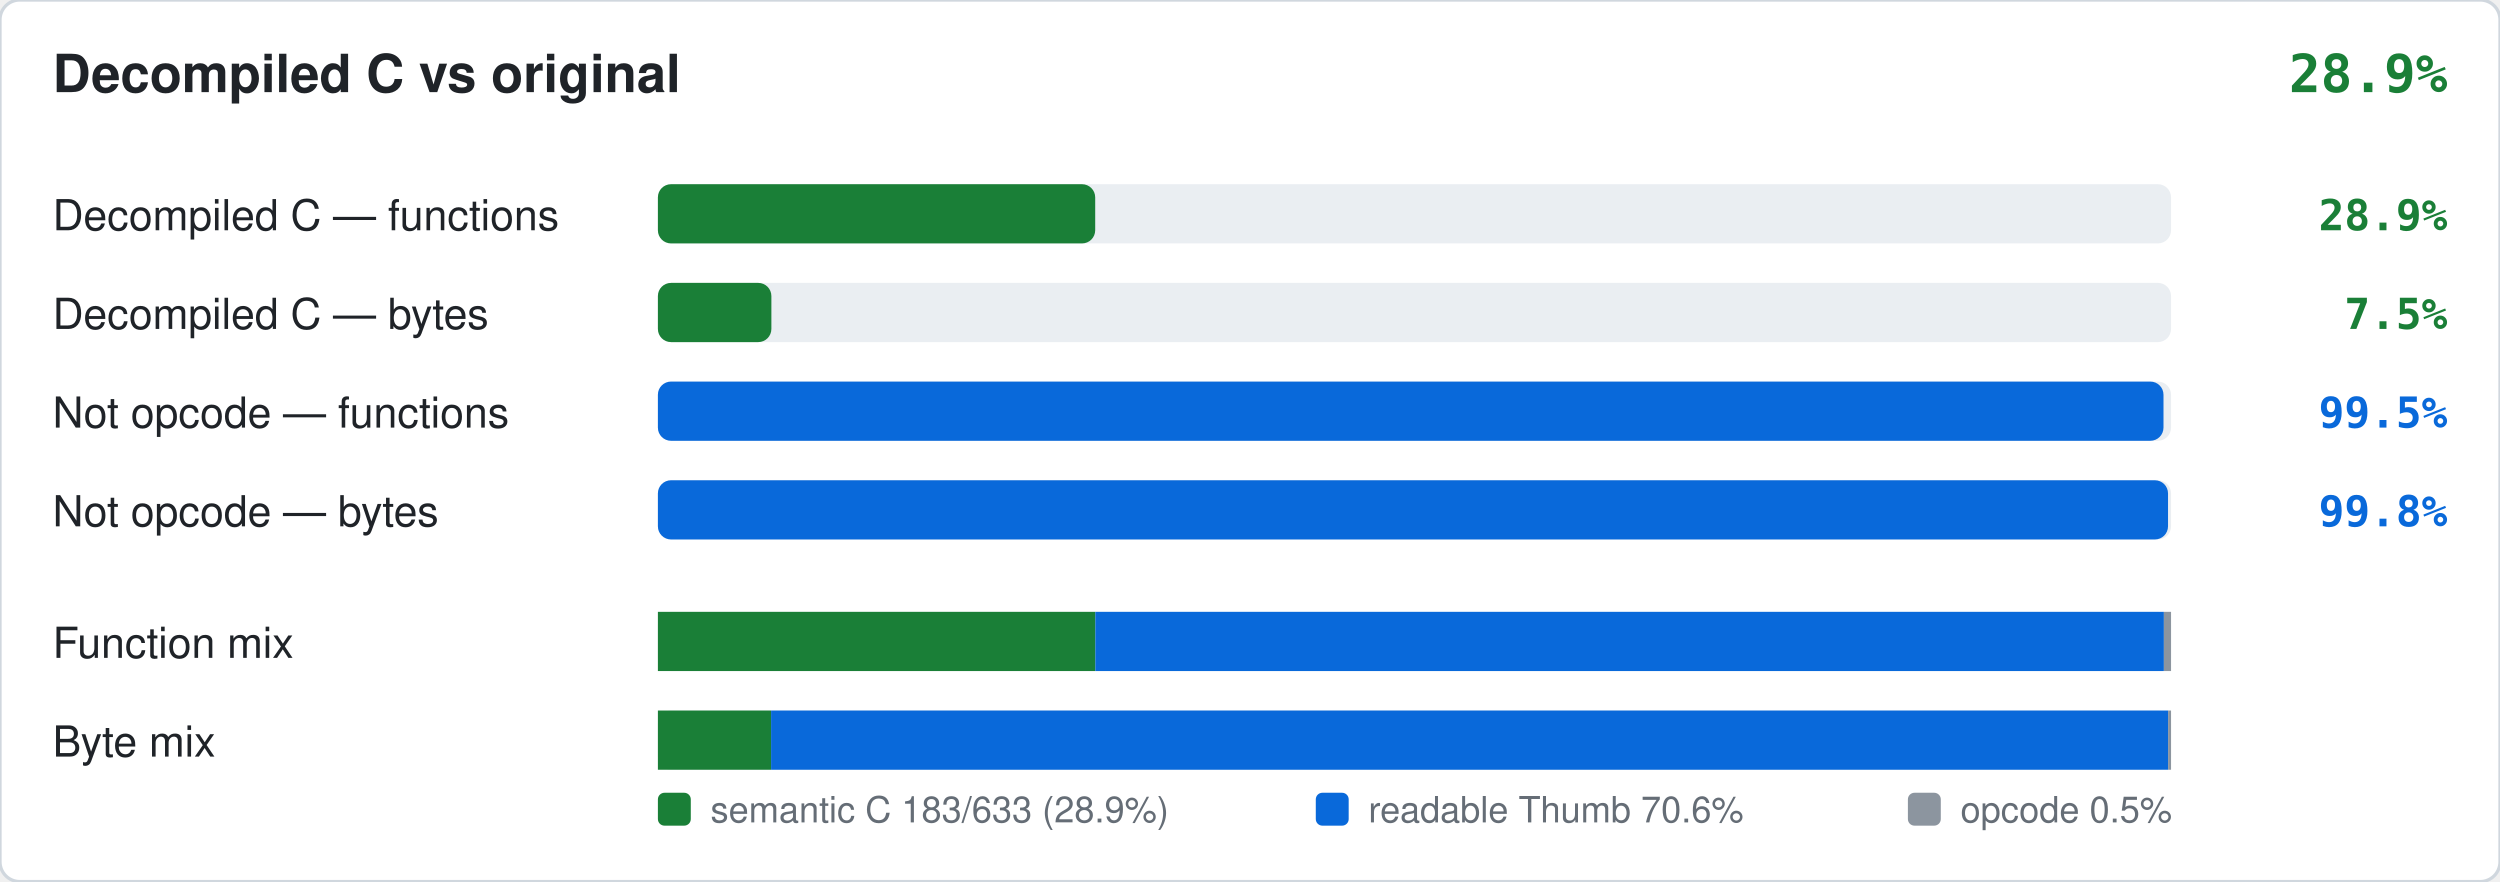
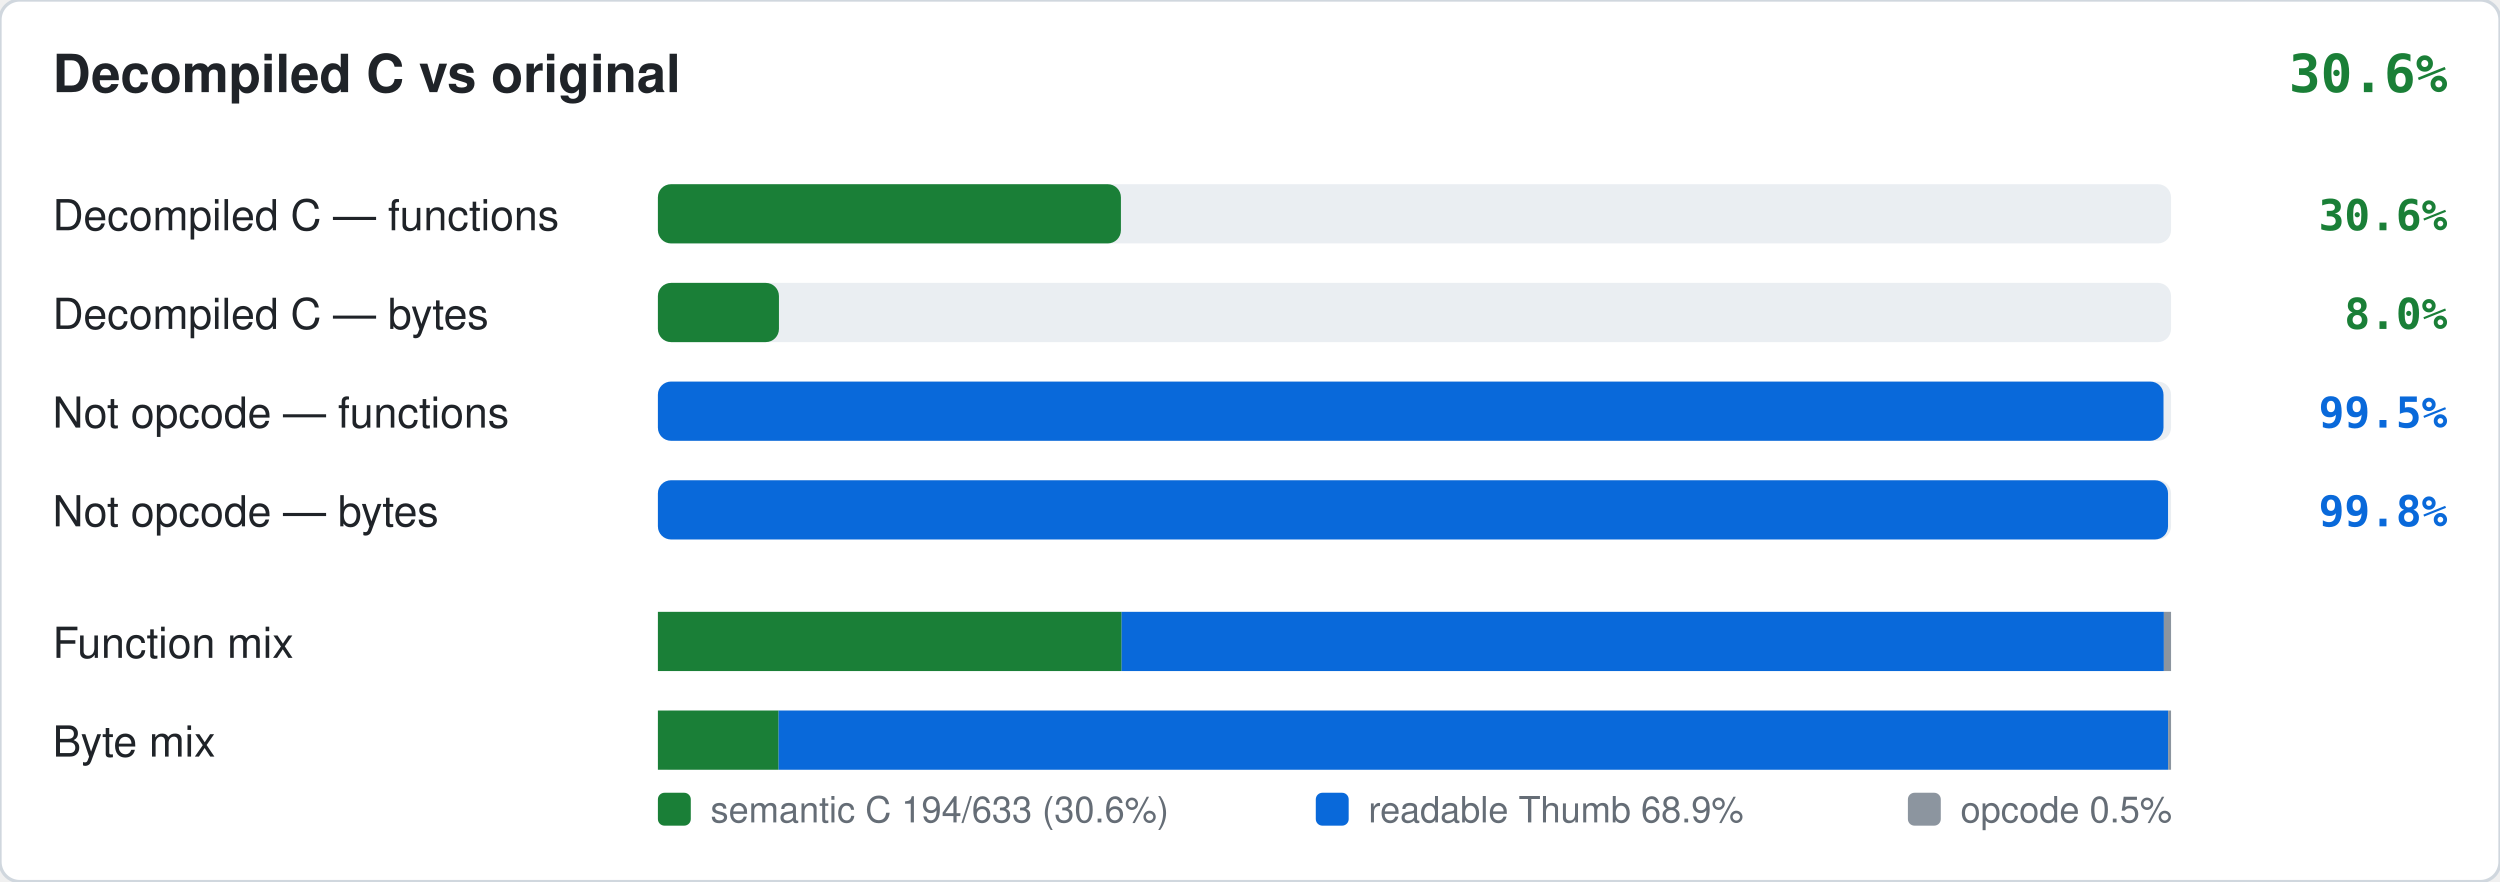
- <svg xmlns="http://www.w3.org/2000/svg" width="760" height="268" viewBox="0 0 760 268" role="img" aria-label="Decompiled C 28.9% functions, 7.5% bytes (183/633, 6,752/90,272)">
+ <svg xmlns="http://www.w3.org/2000/svg" width="760" height="268" viewBox="0 0 760 268" role="img" aria-label="Decompiled C 30.6% functions, 8.0% bytes (194/633, 7,202/90,272)">
  <rect width="760" height="268" rx="6" fill="#ffffff" stroke="#d0d7de" />
  <text x="16" y="28" font-family="-apple-system,BlinkMacSystemFont,Segoe UI,Helvetica,Arial,sans-serif" font-size="16" font-weight="600" fill="#1f2328">Decompiled C vs original</text>
-   <text x="744" y="28" text-anchor="end" font-family="ui-monospace,SFMono-Regular,Menlo,Consolas,monospace" font-size="16" font-weight="700" fill="#1a7f37">28.9%</text>
+   <text x="744" y="28" text-anchor="end" font-family="ui-monospace,SFMono-Regular,Menlo,Consolas,monospace" font-size="16" font-weight="700" fill="#1a7f37">30.6%</text>
  <text x="16" y="70" font-family="-apple-system,BlinkMacSystemFont,Segoe UI,Helvetica,Arial,sans-serif" font-size="13" fill="#1f2328">Decompiled C — functions</text>
  <rect x="200.00" y="56.00" width="460.00" height="18.00" rx="4" fill="#eaeef2" />
-   <rect x="200.00" y="56.00" width="132.94" height="18.00" rx="4" fill="#1a7f37" />
-   <text x="744" y="70" text-anchor="end" font-family="ui-monospace,SFMono-Regular,Menlo,Consolas,monospace" font-size="13" font-weight="700" fill="#1a7f37">28.9%</text>
+   <rect x="200.00" y="56.00" width="140.76" height="18.00" rx="4" fill="#1a7f37" />
+   <text x="744" y="70" text-anchor="end" font-family="ui-monospace,SFMono-Regular,Menlo,Consolas,monospace" font-size="13" font-weight="700" fill="#1a7f37">30.6%</text>
  <text x="16" y="100" font-family="-apple-system,BlinkMacSystemFont,Segoe UI,Helvetica,Arial,sans-serif" font-size="13" fill="#1f2328">Decompiled C — bytes</text>
  <rect x="200.00" y="86.00" width="460.00" height="18.00" rx="4" fill="#eaeef2" />
-   <rect x="200.00" y="86.00" width="34.50" height="18.00" rx="4" fill="#1a7f37" />
-   <text x="744" y="100" text-anchor="end" font-family="ui-monospace,SFMono-Regular,Menlo,Consolas,monospace" font-size="13" font-weight="700" fill="#1a7f37">7.5%</text>
+   <rect x="200.00" y="86.00" width="36.80" height="18.00" rx="4" fill="#1a7f37" />
+   <text x="744" y="100" text-anchor="end" font-family="ui-monospace,SFMono-Regular,Menlo,Consolas,monospace" font-size="13" font-weight="700" fill="#1a7f37">8.0%</text>
  <text x="16" y="130" font-family="-apple-system,BlinkMacSystemFont,Segoe UI,Helvetica,Arial,sans-serif" font-size="13" fill="#1f2328">Not opcode — functions</text>
  <rect x="200.00" y="116.00" width="460.00" height="18.00" rx="4" fill="#eaeef2" />
  <rect x="200.00" y="116.00" width="457.70" height="18.00" rx="4" fill="#0969da" />
  <text x="744" y="130" text-anchor="end" font-family="ui-monospace,SFMono-Regular,Menlo,Consolas,monospace" font-size="13" font-weight="700" fill="#0969da">99.5%</text>
  <text x="16" y="160" font-family="-apple-system,BlinkMacSystemFont,Segoe UI,Helvetica,Arial,sans-serif" font-size="13" fill="#1f2328">Not opcode — bytes</text>
  <rect x="200.00" y="146.00" width="460.00" height="18.00" rx="4" fill="#eaeef2" />
  <rect x="200.00" y="146.00" width="459.08" height="18.00" rx="4" fill="#0969da" />
  <text x="744" y="160" text-anchor="end" font-family="ui-monospace,SFMono-Regular,Menlo,Consolas,monospace" font-size="13" font-weight="700" fill="#0969da">99.8%</text>
  <text x="16" y="200" font-family="-apple-system,BlinkMacSystemFont,Segoe UI,Helvetica,Arial,sans-serif" font-size="13" fill="#1f2328">Function mix</text>
  <rect x="200.00" y="186.00" width="460.00" height="18.00" rx="4" fill="#eaeef2" />
-   <rect x="200.00" y="186.00" width="132.99" height="18.00" fill="#1a7f37" />
-   <rect x="332.99" y="186.00" width="324.83" height="18.00" fill="#0969da" />
+   <rect x="200.00" y="186.00" width="140.98" height="18.00" fill="#1a7f37" />
+   <rect x="340.98" y="186.00" width="316.84" height="18.00" fill="#0969da" />
  <rect x="657.82" y="186.00" width="2.18" height="18.00" fill="#8c959f" />
  <text x="16" y="230" font-family="-apple-system,BlinkMacSystemFont,Segoe UI,Helvetica,Arial,sans-serif" font-size="13" fill="#1f2328">Byte mix</text>
  <rect x="200.00" y="216.00" width="460.00" height="18.00" rx="4" fill="#eaeef2" />
-   <rect x="200.00" y="216.00" width="34.41" height="18.00" fill="#1a7f37" />
-   <rect x="234.41" y="216.00" width="424.71" height="18.00" fill="#0969da" />
+   <rect x="200.00" y="216.00" width="36.70" height="18.00" fill="#1a7f37" />
+   <rect x="236.70" y="216.00" width="422.41" height="18.00" fill="#0969da" />
  <rect x="659.11" y="216.00" width="0.89" height="18.00" fill="#8c959f" />
  <rect x="200" y="241" width="10" height="10" rx="2" fill="#1a7f37" />
-   <text x="216" y="250" font-family="-apple-system,BlinkMacSystemFont,Segoe UI,Helvetica,Arial,sans-serif" font-size="11" fill="#656d76">semantic C 183/633 (28.9%)</text>
+   <text x="216" y="250" font-family="-apple-system,BlinkMacSystemFont,Segoe UI,Helvetica,Arial,sans-serif" font-size="11" fill="#656d76">semantic C 194/633 (30.6%)</text>
  <rect x="400" y="241" width="10" height="10" rx="2" fill="#0969da" />
-   <text x="416" y="250" font-family="-apple-system,BlinkMacSystemFont,Segoe UI,Helvetica,Arial,sans-serif" font-size="11" fill="#656d76">readable Thumb 70.6%</text>
+   <text x="416" y="250" font-family="-apple-system,BlinkMacSystemFont,Segoe UI,Helvetica,Arial,sans-serif" font-size="11" fill="#656d76">readable Thumb 68.9%</text>
  <rect x="580" y="241" width="10" height="10" rx="2" fill="#8c959f" />
  <text x="596" y="250" font-family="-apple-system,BlinkMacSystemFont,Segoe UI,Helvetica,Arial,sans-serif" font-size="11" fill="#656d76">opcode 0.5%</text>
</svg>
